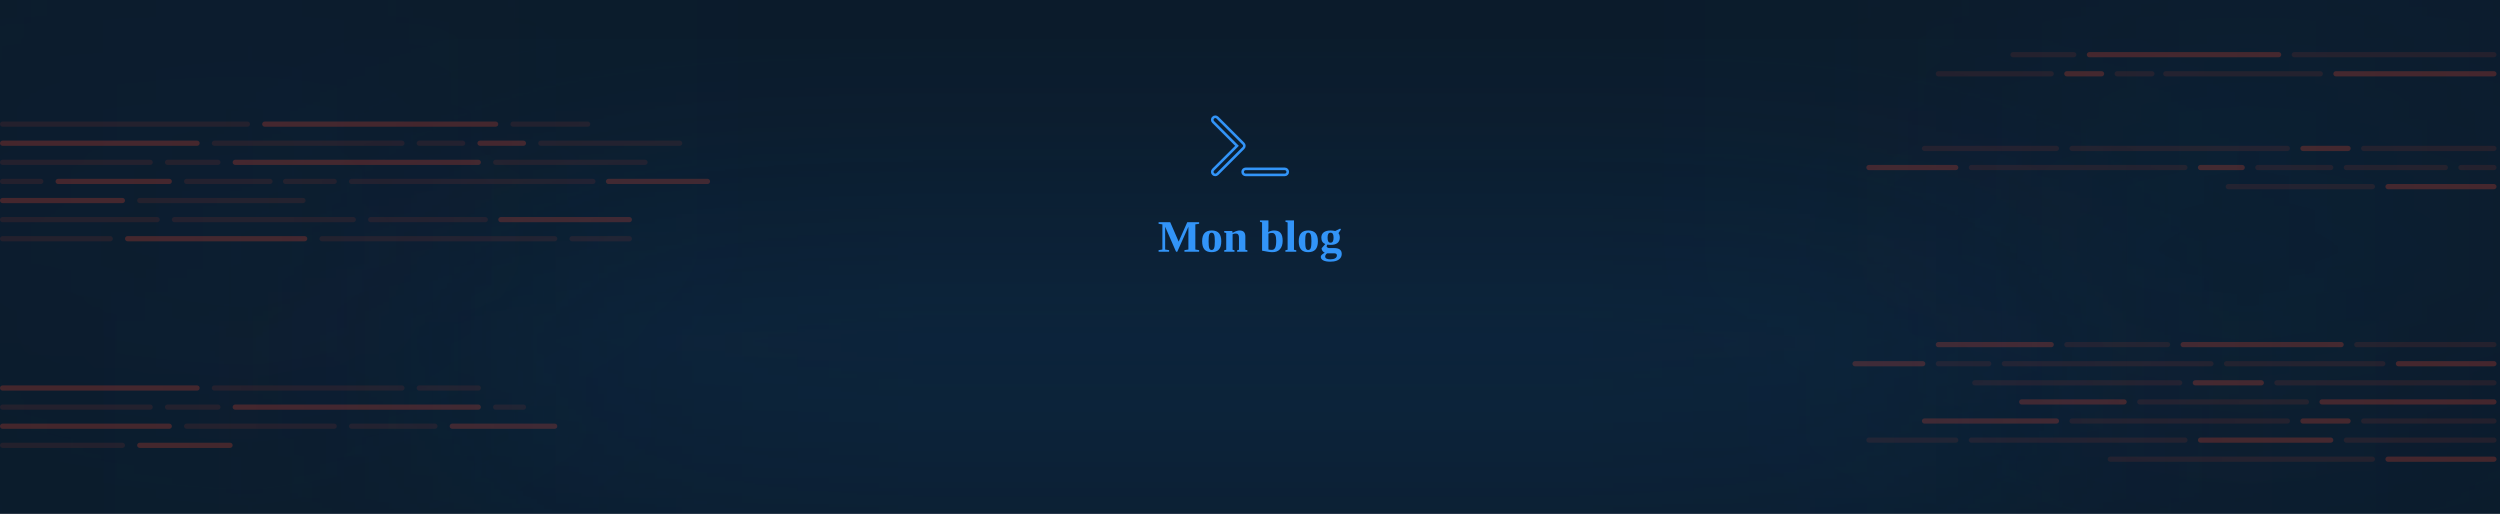
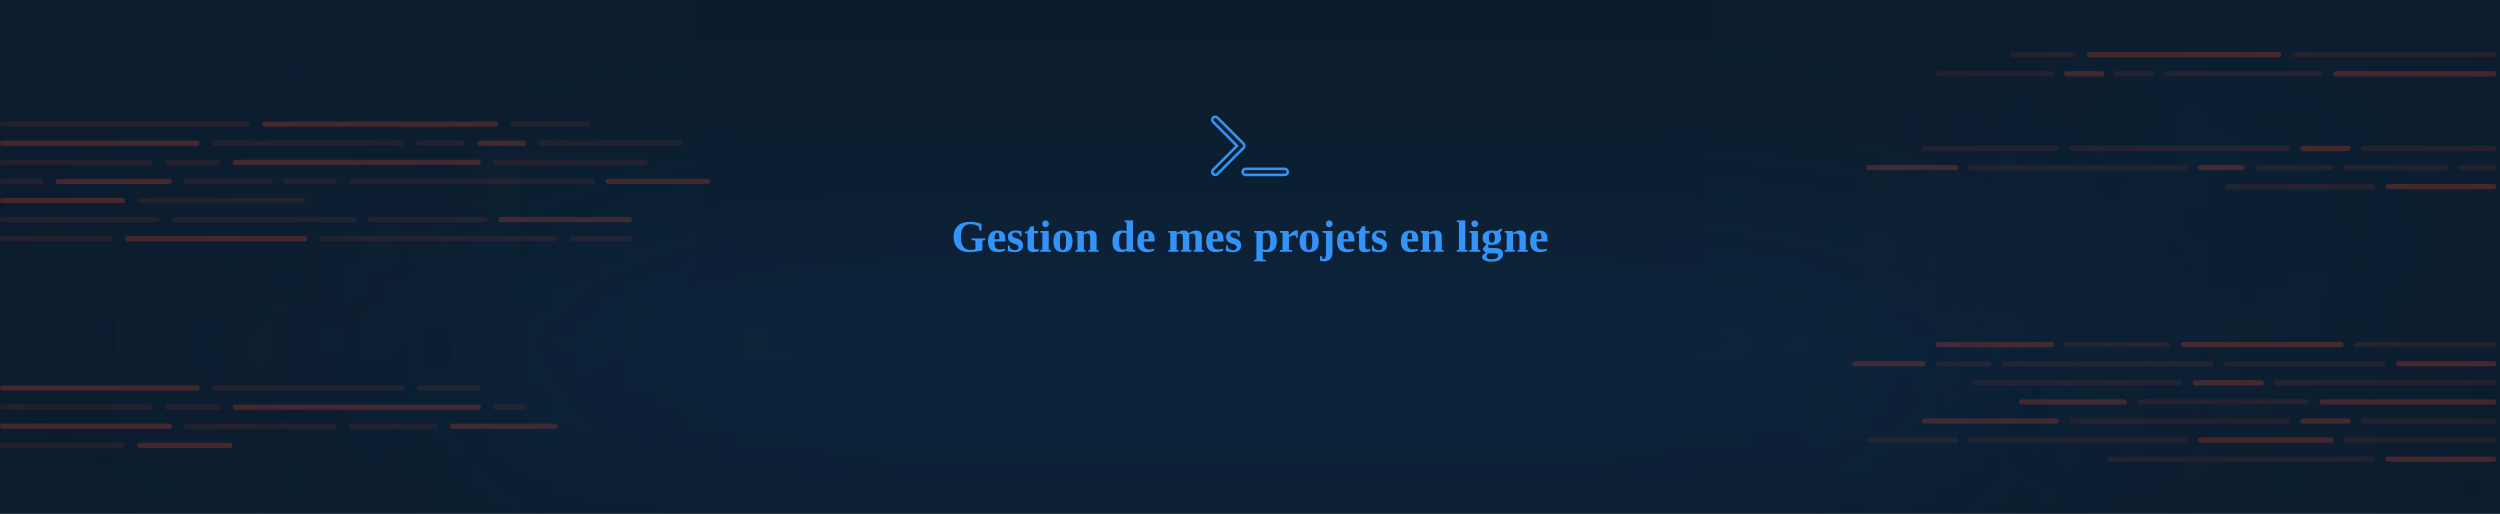
<svg xmlns="http://www.w3.org/2000/svg" width="1440" height="296" viewBox="0 0 1440 296" fill="none">
  <g clip-path="url(#clip0_401_609)">
    <rect width="1440" height="296" fill="#0B1B2B" />
    <g filter="url(#filter0_f_401_609)">
      <circle cx="-12" cy="22" r="118" fill="#14589C" />
    </g>
    <g filter="url(#filter1_f_401_609)">
      <circle cx="1355.07" cy="42.937" r="77.626" transform="rotate(15 1355.07 42.9365)" fill="#14589C" />
    </g>
    <rect x="212" y="125" width="69" height="3" rx="1.5" fill="rgb(255, 75, 43,0.7)" fill-opacity="0.14" />
    <rect x="99" y="125" width="106" height="3" rx="1.5" fill="rgb(255, 75, 43,0.7)" fill-opacity="0.14" />
    <rect y="125" width="92" height="3" rx="1.5" fill="rgb(255, 75, 43,0.7)" fill-opacity="0.14" />
    <rect x="287" y="125" width="77" height="3" rx="1.5" fill="rgb(255, 75, 43,0.7)" fill-opacity="0.34" />
    <rect x="328" y="136" width="36" height="3" rx="1.5" fill="rgb(255, 75, 43,0.7)" fill-opacity="0.14" />
    <rect x="184" y="136" width="137" height="3" rx="1.5" fill="rgb(255, 75, 43,0.7)" fill-opacity="0.14" />
    <rect x="72" y="136" width="105" height="3" rx="1.5" fill="rgb(255, 75, 43,0.7)" fill-opacity="0.34" />
    <rect y="136" width="65" height="3" rx="1.5" fill="rgb(255, 75, 43,0.7)" fill-opacity="0.14" />
    <rect y="70" width="144" height="3" rx="1.5" fill="rgb(255, 75, 43,0.7)" fill-opacity="0.14" />
    <rect x="151" y="70" width="136" height="3" rx="1.5" fill="rgb(255, 75, 43,0.7)" fill-opacity="0.34" />
    <rect width="46" height="3" rx="1.5" transform="matrix(-1 0 0 1 340 70)" fill="rgb(255, 75, 43,0.7)" fill-opacity="0.14" />
    <rect x="122" y="81" width="111" height="3" rx="1.5" fill="rgb(255, 75, 43,0.7)" fill-opacity="0.14" />
    <rect x="122" y="222" width="111" height="3" rx="1.5" fill="rgb(255, 75, 43,0.7)" fill-opacity="0.14" />
    <rect y="81" width="115" height="3" rx="1.5" fill="rgb(255, 75, 43,0.7)" fill-opacity="0.34" />
    <rect y="222" width="115" height="3" rx="1.5" fill="rgb(255, 75, 43,0.7)" fill-opacity="0.34" />
    <rect x="275" y="81" width="28" height="3" rx="1.5" fill="rgb(255, 75, 43,0.7)" fill-opacity="0.34" />
    <rect x="240" y="81" width="28" height="3" rx="1.5" fill="rgb(255, 75, 43,0.7)" fill-opacity="0.14" />
    <rect x="240" y="222" width="37" height="3" rx="1.5" fill="rgb(255, 75, 43,0.7)" fill-opacity="0.14" />
    <rect x="310" y="81" width="83" height="3" rx="1.5" fill="rgb(255, 75, 43,0.7)" fill-opacity="0.14" />
    <rect x="284" y="92" width="89" height="3" rx="1.5" fill="rgb(255, 75, 43,0.7)" fill-opacity="0.14" />
    <rect x="284" y="233" width="19" height="3" rx="1.5" fill="rgb(255, 75, 43,0.7)" fill-opacity="0.14" />
    <rect x="134" y="92" width="143" height="3" rx="1.5" fill="rgb(255, 75, 43,0.7)" fill-opacity="0.34" />
    <rect x="134" y="233" width="143" height="3" rx="1.5" fill="rgb(255, 75, 43,0.7)" fill-opacity="0.34" />
    <rect x="95" y="92" width="32" height="3" rx="1.5" fill="rgb(255, 75, 43,0.7)" fill-opacity="0.14" />
    <rect x="95" y="233" width="32" height="3" rx="1.5" fill="rgb(255, 75, 43,0.7)" fill-opacity="0.14" />
    <rect y="92" width="88" height="3" rx="1.5" fill="rgb(255, 75, 43,0.7)" fill-opacity="0.14" />
    <rect y="233" width="88" height="3" rx="1.5" fill="rgb(255, 75, 43,0.7)" fill-opacity="0.14" />
    <rect x="349" y="103" width="60" height="3" rx="1.5" fill="rgb(255, 75, 43,0.7)" fill-opacity="0.34" />
    <rect x="201" y="103" width="142" height="3" rx="1.5" fill="rgb(255, 75, 43,0.7)" fill-opacity="0.14" />
    <rect x="201" y="244" width="51" height="3" rx="1.5" fill="rgb(255, 75, 43,0.7)" fill-opacity="0.14" />
    <rect x="259" y="244" width="62" height="3" rx="1.5" fill="rgb(255, 75, 43,0.7)" fill-opacity="0.34" />
    <rect x="163" y="103" width="31" height="3" rx="1.5" fill="rgb(255, 75, 43,0.7)" fill-opacity="0.14" />
    <rect x="106" y="103" width="51" height="3" rx="1.5" fill="rgb(255, 75, 43,0.7)" fill-opacity="0.14" />
    <rect x="106" y="244" width="88" height="3" rx="1.5" fill="rgb(255, 75, 43,0.7)" fill-opacity="0.14" />
    <rect x="32" y="103" width="67" height="3" rx="1.5" fill="rgb(255, 75, 43,0.7)" fill-opacity="0.34" />
    <rect y="244" width="99" height="3" rx="1.5" fill="rgb(255, 75, 43,0.7)" fill-opacity="0.34" />
    <rect y="103" width="25" height="3" rx="1.5" fill="rgb(255, 75, 43,0.7)" fill-opacity="0.14" />
    <rect y="114" width="72" height="3" rx="1.5" fill="rgb(255, 75, 43,0.7)" fill-opacity="0.34" />
    <rect y="255" width="72" height="3" rx="1.5" fill="rgb(255, 75, 43,0.7)" fill-opacity="0.14" />
    <rect x="79" y="114" width="97" height="3" rx="1.5" fill="rgb(255, 75, 43,0.7)" fill-opacity="0.14" />
    <rect x="79" y="255" width="55" height="3" rx="1.5" fill="rgb(255, 75, 43,0.7)" fill-opacity="0.34" />
    <rect width="61" height="3" rx="1.5" transform="matrix(-1 0 0 1 1250 197)" fill="rgb(255, 75, 43,0.7)" fill-opacity="0.14" />
    <rect width="94" height="3" rx="1.5" transform="matrix(-1 0 0 1 1350 197)" fill="rgb(255, 75, 43,0.7)" fill-opacity="0.34" />
    <rect width="82" height="3" rx="1.5" transform="matrix(-1 0 0 1 1438 197)" fill="rgb(255, 75, 43,0.7)" fill-opacity="0.14" />
    <rect width="68" height="3" rx="1.5" transform="matrix(-1 0 0 1 1183 197)" fill="rgb(255, 75, 43,0.7)" fill-opacity="0.34" />
    <rect width="42" height="3" rx="1.5" transform="matrix(-1 0 0 1 1109 208)" fill="rgb(255, 75, 43,0.7)" fill-opacity="0.34" />
    <rect width="32" height="3" rx="1.5" transform="matrix(-1 0 0 1 1147 208)" fill="rgb(255, 75, 43,0.7)" fill-opacity="0.14" />
    <rect width="122" height="3" rx="1.5" transform="matrix(-1 0 0 1 1275 208)" fill="rgb(255, 75, 43,0.7)" fill-opacity="0.14" />
    <rect width="93" height="3" rx="1.5" transform="matrix(-1 0 0 1 1374 208)" fill="rgb(255, 75, 43,0.7)" fill-opacity="0.14" />
    <rect width="58" height="3" rx="1.5" transform="matrix(-1 0 0 1 1438 208)" fill="rgb(255, 75, 43,0.7)" fill-opacity="0.34" />
    <rect width="118" height="3" rx="1.5" transform="matrix(-1 0 0 1 1438 30)" fill="rgb(255, 75, 43,0.7)" fill-opacity="0.14" />
    <rect width="128" height="3" rx="1.5" transform="matrix(-1 0 0 1 1438 219)" fill="rgb(255, 75, 43,0.7)" fill-opacity="0.14" />
    <rect width="112" height="3" rx="1.5" transform="matrix(-1 0 0 1 1314 30)" fill="rgb(255, 75, 43,0.7)" fill-opacity="0.34" />
    <rect width="121" height="3" rx="1.5" transform="matrix(-1 0 0 1 1257 219)" fill="rgb(255, 75, 43,0.7)" fill-opacity="0.14" />
    <rect x="1158" y="30" width="38" height="3" rx="1.5" fill="rgb(255, 75, 43,0.7)" fill-opacity="0.14" />
    <rect x="1263" y="219" width="41" height="3" rx="1.5" fill="rgb(255, 75, 43,0.7)" fill-opacity="0.34" />
    <rect width="92" height="3" rx="1.5" transform="matrix(-1 0 0 1 1338 41)" fill="rgb(255, 75, 43,0.7)" fill-opacity="0.14" />
    <rect width="99" height="3" rx="1.5" transform="matrix(-1 0 0 1 1330 230)" fill="rgb(255, 75, 43,0.7)" fill-opacity="0.14" />
    <rect width="94" height="3" rx="1.5" transform="matrix(-1 0 0 1 1438 41)" fill="rgb(255, 75, 43,0.7)" fill-opacity="0.34" />
    <rect width="102" height="3" rx="1.5" transform="matrix(-1 0 0 1 1438 230)" fill="rgb(255, 75, 43,0.7)" fill-opacity="0.34" />
    <rect width="23" height="3" rx="1.5" transform="matrix(-1 0 0 1 1212 41)" fill="rgb(255, 75, 43,0.7)" fill-opacity="0.34" />
    <rect width="23" height="3" rx="1.5" transform="matrix(-1 0 0 1 1241 41)" fill="rgb(255, 75, 43,0.7)" fill-opacity="0.14" />
    <rect width="62" height="3" rx="1.5" transform="matrix(-1 0 0 1 1225 230)" fill="rgb(255, 75, 43,0.7)" fill-opacity="0.34" />
    <rect width="68" height="3" rx="1.5" transform="matrix(-1 0 0 1 1183 41)" fill="rgb(255, 75, 43,0.7)" fill-opacity="0.14" />
    <rect width="79" height="3" rx="1.5" transform="matrix(-1 0 0 1 1186 84)" fill="rgb(255, 75, 43,0.7)" fill-opacity="0.14" />
    <rect width="79" height="3" rx="1.5" transform="matrix(-1 0 0 1 1186 241)" fill="rgb(255, 75, 43,0.7)" fill-opacity="0.34" />
    <rect width="127" height="3" rx="1.5" transform="matrix(-1 0 0 1 1319 84)" fill="rgb(255, 75, 43,0.7)" fill-opacity="0.14" />
    <rect width="127" height="3" rx="1.5" transform="matrix(-1 0 0 1 1319 241)" fill="rgb(255, 75, 43,0.7)" fill-opacity="0.14" />
    <rect width="29" height="3" rx="1.5" transform="matrix(-1 0 0 1 1354 84)" fill="rgb(255, 75, 43,0.7)" fill-opacity="0.34" />
    <rect width="29" height="3" rx="1.5" transform="matrix(-1 0 0 1 1354 241)" fill="rgb(255, 75, 43,0.7)" fill-opacity="0.34" />
    <rect width="78" height="3" rx="1.5" transform="matrix(-1 0 0 1 1438 84)" fill="rgb(255, 75, 43,0.7)" fill-opacity="0.14" />
    <rect width="78" height="3" rx="1.5" transform="matrix(-1 0 0 1 1438 241)" fill="rgb(255, 75, 43,0.7)" fill-opacity="0.14" />
    <rect width="53" height="3" rx="1.5" transform="matrix(-1 0 0 1 1128 95)" fill="rgb(255, 75, 43,0.7)" fill-opacity="0.34" />
    <rect width="53" height="3" rx="1.5" transform="matrix(-1 0 0 1 1128 252)" fill="rgb(255, 75, 43,0.7)" fill-opacity="0.14" />
    <rect width="126" height="3" rx="1.5" transform="matrix(-1 0 0 1 1260 95)" fill="rgb(255, 75, 43,0.7)" fill-opacity="0.14" />
    <rect width="126" height="3" rx="1.5" transform="matrix(-1 0 0 1 1260 252)" fill="rgb(255, 75, 43,0.7)" fill-opacity="0.14" />
    <rect width="27" height="3" rx="1.5" transform="matrix(-1 0 0 1 1293 95)" fill="rgb(255, 75, 43,0.7)" fill-opacity="0.34" />
    <rect width="45" height="3" rx="1.5" transform="matrix(-1 0 0 1 1344 95)" fill="rgb(255, 75, 43,0.7)" fill-opacity="0.14" />
    <rect width="78" height="3" rx="1.5" transform="matrix(-1 0 0 1 1344 252)" fill="rgb(255, 75, 43,0.7)" fill-opacity="0.34" />
    <rect width="60" height="3" rx="1.5" transform="matrix(-1 0 0 1 1410 95)" fill="rgb(255, 75, 43,0.7)" fill-opacity="0.14" />
    <rect width="88" height="3" rx="1.5" transform="matrix(-1 0 0 1 1438 252)" fill="rgb(255, 75, 43,0.7)" fill-opacity="0.14" />
    <rect width="22" height="3" rx="1.5" transform="matrix(-1 0 0 1 1438 95)" fill="rgb(255, 75, 43,0.7)" fill-opacity="0.14" />
    <rect width="64" height="3" rx="1.5" transform="matrix(-1 0 0 1 1438 106)" fill="rgb(255, 75, 43,0.7)" fill-opacity="0.34" />
    <rect width="64" height="3" rx="1.5" transform="matrix(-1 0 0 1 1438 263)" fill="rgb(255, 75, 43,0.7)" fill-opacity="0.34" />
    <rect width="86" height="3" rx="1.5" transform="matrix(-1 0 0 1 1368 106)" fill="rgb(255, 75, 43,0.7)" fill-opacity="0.14" />
    <rect width="154" height="3" rx="1.5" transform="matrix(-1 0 0 1 1368 263)" fill="rgb(255, 75, 43,0.7)" fill-opacity="0.14" />
    <g filter="url(#filter2_f_401_609)">
      <rect x="272" y="235" width="891" height="52" fill="#14589C" />
    </g>
    <g clip-path="url(#clip1_401_609)">
      <path d="M698.763 70.238C698.079 69.554 698.079 68.446 698.762 67.763C698.762 67.763 698.762 67.762 698.763 67.762C698.763 67.762 698.763 67.762 698.763 67.762C699.446 67.079 700.554 67.079 701.238 67.763L716.235 82.765L716.235 82.765C716.919 83.448 716.919 84.552 716.235 85.235L716.235 85.235L701.238 100.235C700.554 100.919 699.446 100.919 698.763 100.235C698.079 99.552 698.079 98.448 698.763 97.765L698.763 97.765L711.991 84.53L712.521 84L711.991 83.47L698.763 70.238C698.763 70.238 698.763 70.238 698.763 70.238ZM740 97.25C740.969 97.25 741.75 98.031 741.75 99C741.75 99.969 740.969 100.75 740 100.75H717.5C716.531 100.75 715.75 99.969 715.75 99C715.75 98.031 716.531 97.25 717.5 97.25H740Z" stroke="#3294F8" stroke-width="1.5" />
    </g>
-     <text x="50%" y="145" font-size="26" font-weight="bold" fill="#3294f8" text-anchor="middle">Mon blog</text>
+     <text x="50%" y="145" font-size="26" font-weight="bold" fill="#3294f8" text-anchor="middle">Gestion de mes projets en ligne</text>
  </g>
  <defs>
    <filter id="filter0_f_401_609" x="-530" y="-496" width="1036" height="1036" filterUnits="userSpaceOnUse" color-interpolation-filters="sRGB">
      <feFlood flood-opacity="0" result="BackgroundImageFix" />
      <feBlend mode="normal" in="SourceGraphic" in2="BackgroundImageFix" result="shape" />
      <feGaussianBlur stdDeviation="200" result="effect1_foregroundBlur_401_609" />
    </filter>
    <filter id="filter1_f_401_609" x="909.427" y="-402.708" width="891.29" height="891.29" filterUnits="userSpaceOnUse" color-interpolation-filters="sRGB">
      <feFlood flood-opacity="0" result="BackgroundImageFix" />
      <feBlend mode="normal" in="SourceGraphic" in2="BackgroundImageFix" result="shape" />
      <feGaussianBlur stdDeviation="184" result="effect1_foregroundBlur_401_609" />
    </filter>
    <filter id="filter2_f_401_609" x="60" y="23" width="1315" height="476" filterUnits="userSpaceOnUse" color-interpolation-filters="sRGB">
      <feFlood flood-opacity="0" result="BackgroundImageFix" />
      <feBlend mode="normal" in="SourceGraphic" in2="BackgroundImageFix" result="shape" />
      <feGaussianBlur stdDeviation="106" result="effect1_foregroundBlur_401_609" />
    </filter>
    <clipPath id="clip0_401_609">
      <rect width="1440" height="296" fill="white" />
    </clipPath>
    <clipPath id="clip1_401_609">
      <rect width="45" height="40" fill="white" transform="translate(697.5 64)" />
    </clipPath>
  </defs>
</svg>
